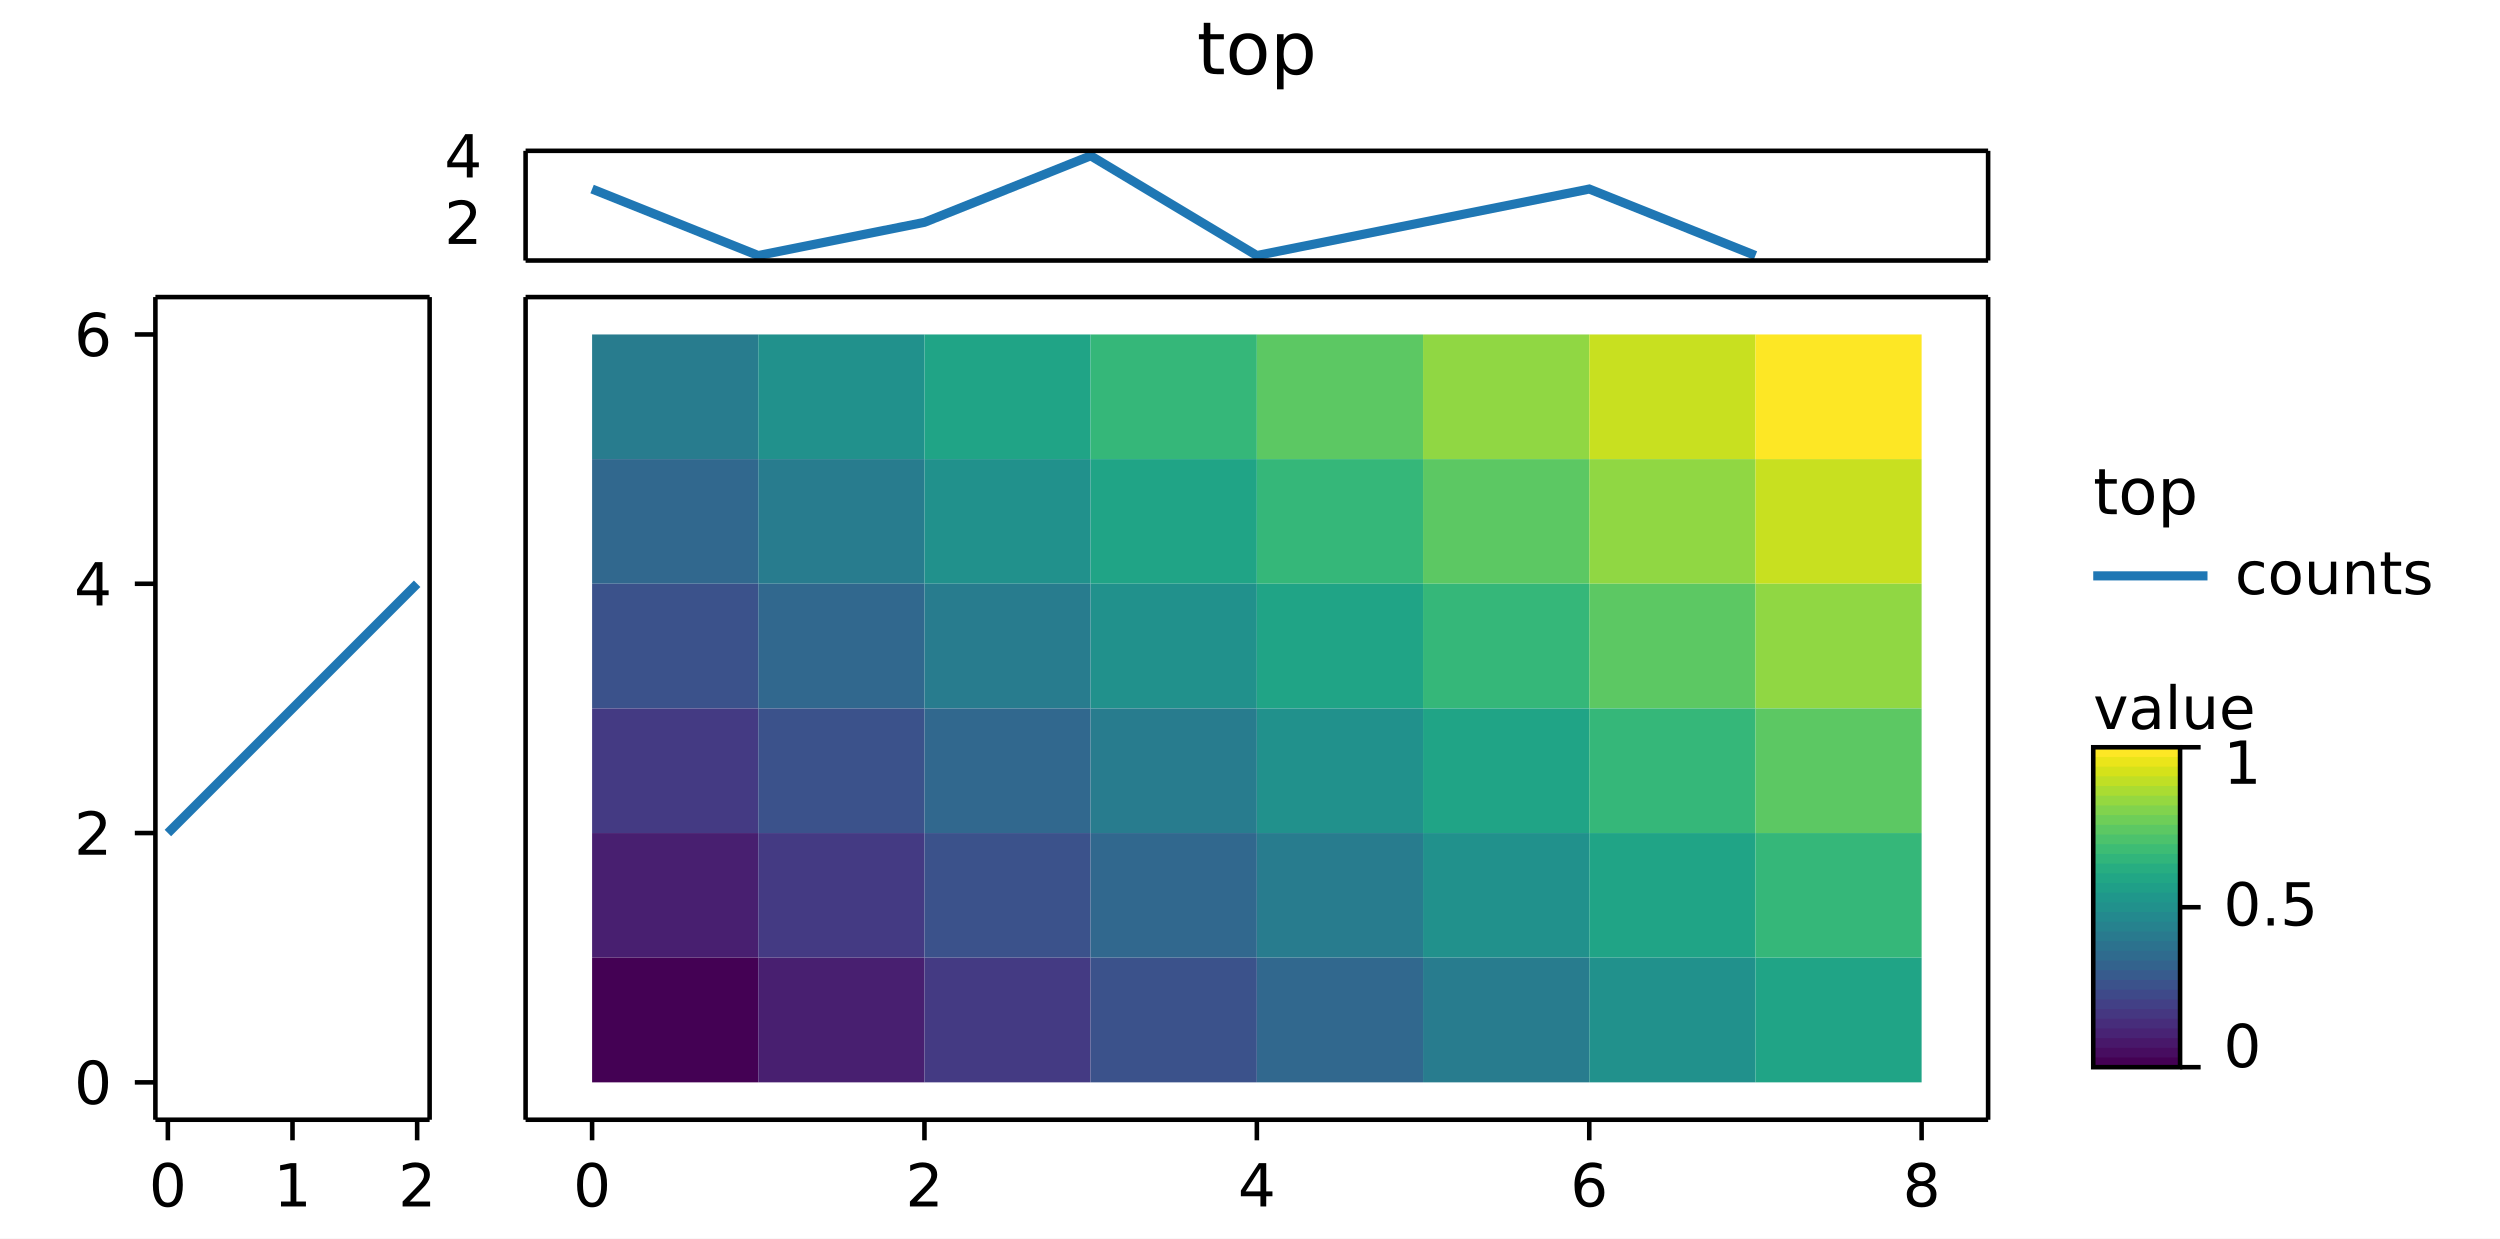
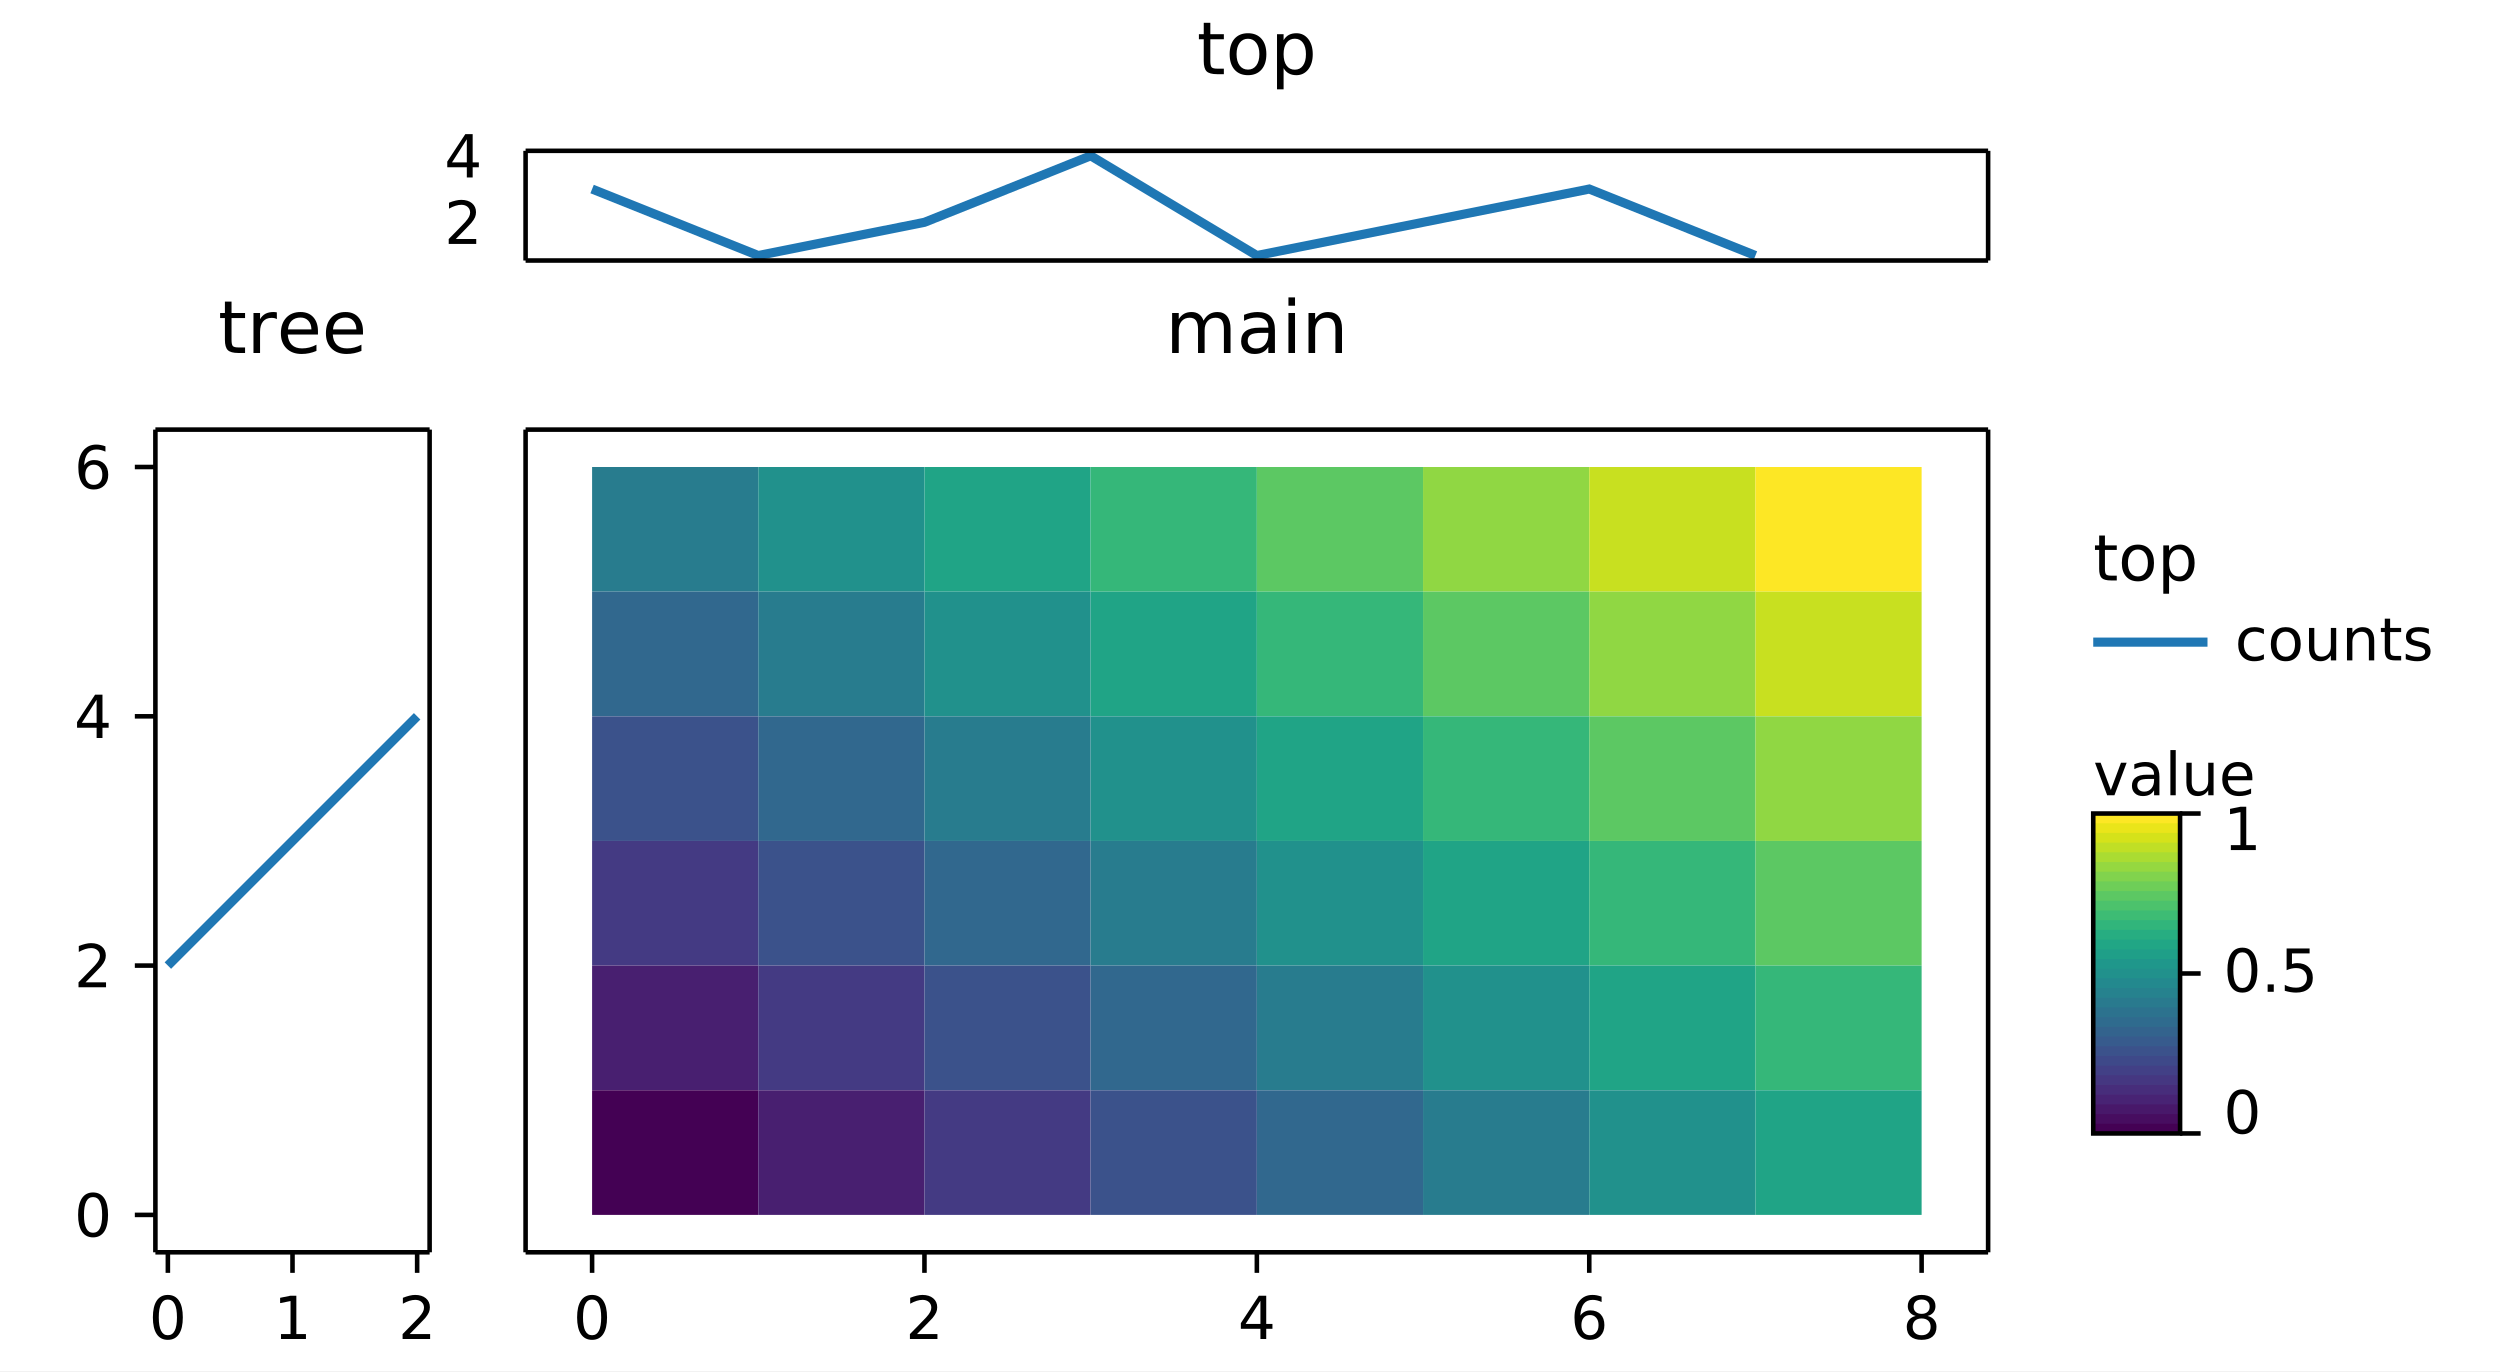
- <svg xmlns="http://www.w3.org/2000/svg" width="547" height="271" viewBox="0 0 547 271" font-family="DejaVu Sans, Bitstream Vera Sans, Verdana, Arial, sans-serif" font-size="11" data-plotlet-version="0.6.0" data-plotlet-schema="2" data-plotlet-kind="layout">
-   <rect width="547" height="271" fill="#fff" />
+ <svg xmlns="http://www.w3.org/2000/svg" width="547" height="300" viewBox="0 0 547 300" font-family="DejaVu Sans, Bitstream Vera Sans, Verdana, Arial, sans-serif" font-size="11" data-plotlet-version="0.6.0" data-plotlet-schema="2" data-plotlet-kind="layout">
+   <rect width="547" height="300" fill="#fff" />
  <g transform="translate(4,4)">
    <g transform="translate(111.00,29.00)" data-plotlet-kind="panel" data-plotlet-title="top" data-plotlet-xscale="linear" data-plotlet-yscale="linear" data-plotlet-xlim="-0.4,8.4" data-plotlet-ylim="0.85,4.15" data-plotlet-panel-bbox="102,4,337,53" data-plotlet-data-area="13,29,320,24">
      <svg x="0" y="0" width="320" height="24" overflow="hidden">
        <g class="plotlet-artist" data-plotlet-type="line" data-plotlet-index="0" data-plotlet-label="counts" data-plotlet-color="#1f77b4" data-plotlet-n="8" data-plotlet-x-min="0" data-plotlet-x-max="7" data-plotlet-y-min="1" data-plotlet-y-max="4">
          <path d="M14.55,8.36L50.91,22.91L87.27,15.64L123.64,1.09L160.00,22.91L196.36,15.64L232.73,8.36L269.09,22.91" fill="none" stroke="#1f77b4" stroke-width="2.00" />
        </g>
      </svg>
      <line x1="0.00" x2="320.00" y1="0.00" y2="0.00" stroke="#000000" stroke-width="1.00" />
      <line x1="0.00" x2="320.00" y1="24.00" y2="24.00" stroke="#000000" stroke-width="1.00" />
      <line x1="0.00" x2="0.00" y1="0.00" y2="24.00" stroke="#000000" stroke-width="1.00" />
      <line x1="320.00" x2="320.00" y1="0.00" y2="24.00" stroke="#000000" stroke-width="1.00" />
      <path d="M-15.28 19.30H-10.80V20.37H-16.82V19.30Q-16.09 18.54 -14.83 17.27Q-13.57 16.00 -13.25 15.63Q-12.63 14.93 -12.39 14.46Q-12.14 13.98 -12.14 13.51Q-12.14 12.76 -12.67 12.28Q-13.20 11.81 -14.05 11.81Q-14.65 11.81 -15.32 12.02Q-15.99 12.22 -16.76 12.65V11.35Q-15.98 11.04 -15.31 10.89Q-14.64 10.73 -14.08 10.73Q-12.60 10.73 -11.73 11.46Q-10.85 12.20 -10.85 13.43Q-10.85 14.01 -11.07 14.54Q-11.29 15.06 -11.87 15.77Q-12.03 15.96 -12.88 16.84Q-13.73 17.72 -15.28 19.30Z" fill="#000" />
      <path d="M-12.86 -2.53 -16.10 2.53H-12.86ZM-13.19 -3.65H-11.58V2.53H-10.23V3.60H-11.58V5.83H-12.86V3.60H-17.14V2.36Z" fill="#000" />
      <path d="M149.82 -28.01V-25.52H152.78V-24.41H149.82V-19.66Q149.82 -18.59 150.11 -18.28Q150.41 -17.98 151.30 -17.98H152.78V-16.77H151.30Q149.64 -16.77 149.01 -17.39Q148.38 -18.02 148.38 -19.66V-24.41H147.32V-25.52H148.38V-28.01ZM158.06 -24.52Q156.91 -24.52 156.23 -23.61Q155.56 -22.71 155.56 -21.14Q155.56 -19.57 156.23 -18.67Q156.90 -17.77 158.06 -17.77Q159.21 -17.77 159.88 -18.67Q160.55 -19.58 160.55 -21.14Q160.55 -22.70 159.88 -23.61Q159.21 -24.52 158.06 -24.52ZM158.06 -25.73Q159.94 -25.73 161.01 -24.52Q162.08 -23.30 162.08 -21.14Q162.08 -18.99 161.01 -17.77Q159.94 -16.55 158.06 -16.55Q156.18 -16.55 155.11 -17.77Q154.05 -18.99 154.05 -21.14Q154.05 -23.30 155.11 -24.52Q156.18 -25.73 158.06 -25.73ZM165.85 -18.09V-13.45H164.41V-25.52H165.85V-24.20Q166.30 -24.98 167.00 -25.36Q167.69 -25.73 168.65 -25.73Q170.24 -25.73 171.24 -24.47Q172.23 -23.20 172.23 -21.14Q172.23 -19.08 171.24 -17.81Q170.24 -16.55 168.65 -16.55Q167.69 -16.55 167.00 -16.93Q166.30 -17.30 165.85 -18.09ZM170.74 -21.14Q170.74 -22.73 170.09 -23.63Q169.44 -24.53 168.30 -24.53Q167.16 -24.53 166.50 -23.63Q165.85 -22.73 165.85 -21.14Q165.85 -19.55 166.50 -18.65Q167.16 -17.75 168.30 -17.75Q169.44 -17.75 170.09 -18.65Q170.74 -19.55 170.74 -21.14Z" fill="#000" />
    </g>
-     <g transform="translate(30.00,61.00)" data-plotlet-kind="panel" data-plotlet-title="tree" data-plotlet-xscale="linear" data-plotlet-yscale="linear" data-plotlet-xlim="-0.1,2.1" data-plotlet-ylim="-0.3,6.3" data-plotlet-panel-bbox="4,65,90,202" data-plotlet-data-area="30,0,60,180">
+     <g transform="translate(30.00,90.00)" data-plotlet-kind="panel" data-plotlet-title="tree" data-plotlet-xscale="linear" data-plotlet-yscale="linear" data-plotlet-xlim="-0.1,2.1" data-plotlet-ylim="-0.3,6.3" data-plotlet-panel-bbox="4,65,90,231" data-plotlet-data-area="30,29,60,180">
      <svg x="0" y="0" width="60" height="180" overflow="hidden">
        <g class="plotlet-artist" data-plotlet-type="line" data-plotlet-index="0" data-plotlet-color="#1f77b4" data-plotlet-n="3" data-plotlet-x-min="0" data-plotlet-x-max="2" data-plotlet-y-min="2" data-plotlet-y-max="4">
          <path d="M2.73,117.27L30.00,90.00L57.27,62.73" fill="none" stroke="#1f77b4" stroke-width="2.00" />
        </g>
      </svg>
      <line x1="0.00" x2="60.00" y1="0.00" y2="0.00" stroke="#000000" stroke-width="1.00" />
      <line x1="0.00" x2="60.00" y1="180.00" y2="180.00" stroke="#000000" stroke-width="1.00" />
      <line x1="0.00" x2="0.00" y1="0.00" y2="180.00" stroke="#000000" stroke-width="1.00" />
      <line x1="60.00" x2="60.00" y1="0.00" y2="180.00" stroke="#000000" stroke-width="1.00" />
      <line x1="2.73" x2="2.73" y1="180.00" y2="184.50" stroke="#000000" stroke-width="1.00" />
      <path d="M2.72 190.34Q1.73 190.34 1.24 191.32Q0.74 192.29 0.74 194.25Q0.74 196.20 1.24 197.17Q1.73 198.15 2.72 198.15Q3.72 198.15 4.22 197.17Q4.72 196.20 4.72 194.25Q4.72 192.29 4.22 191.32Q3.72 190.34 2.72 190.34ZM2.72 189.33Q4.32 189.33 5.16 190.59Q6.00 191.85 6.00 194.25Q6.00 196.64 5.16 197.90Q4.32 199.16 2.72 199.16Q1.13 199.16 0.29 197.90Q-0.55 196.64 -0.55 194.25Q-0.55 191.85 0.29 190.59Q1.13 189.33 2.72 189.33Z" fill="#000" />
      <line x1="30.00" x2="30.00" y1="180.00" y2="184.50" stroke="#000000" stroke-width="1.00" />
      <path d="M27.48 197.90H29.57V190.67L27.29 191.12V189.96L29.56 189.50H30.84V197.90H32.94V198.98H27.48Z" fill="#000" />
      <line x1="57.27" x2="57.27" y1="180.00" y2="184.50" stroke="#000000" stroke-width="1.00" />
      <path d="M55.63 197.90H60.11V198.98H54.09V197.90Q54.82 197.14 56.08 195.87Q57.34 194.60 57.66 194.23Q58.28 193.54 58.52 193.06Q58.77 192.58 58.77 192.12Q58.77 191.36 58.24 190.88Q57.71 190.41 56.86 190.41Q56.25 190.41 55.58 190.62Q54.91 190.83 54.15 191.25V189.96Q54.93 189.65 55.60 189.49Q56.27 189.33 56.83 189.33Q58.30 189.33 59.18 190.06Q60.06 190.80 60.06 192.03Q60.06 192.62 59.84 193.14Q59.62 193.66 59.04 194.38Q58.88 194.56 58.03 195.44Q57.18 196.32 55.63 197.90Z" fill="#000" />
      <line x1="0.00" x2="-4.50" y1="171.82" y2="171.82" stroke="#000000" stroke-width="1.00" />
      <path d="M-13.64 167.92Q-14.63 167.92 -15.13 168.90Q-15.63 169.87 -15.63 171.83Q-15.63 173.78 -15.13 174.75Q-14.63 175.73 -13.64 175.73Q-12.64 175.73 -12.14 174.75Q-11.65 173.78 -11.65 171.83Q-11.65 169.87 -12.14 168.90Q-12.64 167.92 -13.64 167.92ZM-13.64 166.91Q-12.05 166.91 -11.20 168.17Q-10.36 169.43 -10.36 171.83Q-10.36 174.22 -11.20 175.48Q-12.05 176.74 -13.64 176.74Q-15.23 176.74 -16.07 175.48Q-16.91 174.22 -16.91 171.83Q-16.91 169.43 -16.07 168.17Q-15.23 166.91 -13.64 166.91Z" fill="#000" />
      <line x1="0.00" x2="-4.50" y1="117.27" y2="117.27" stroke="#000000" stroke-width="1.00" />
      <path d="M-15.28 120.93H-10.80V122.01H-16.82V120.93Q-16.09 120.18 -14.83 118.90Q-13.57 117.63 -13.25 117.26Q-12.63 116.57 -12.39 116.09Q-12.14 115.61 -12.14 115.15Q-12.14 114.39 -12.67 113.92Q-13.20 113.44 -14.05 113.44Q-14.65 113.44 -15.32 113.65Q-15.99 113.86 -16.76 114.29V112.99Q-15.98 112.68 -15.31 112.52Q-14.64 112.36 -14.08 112.36Q-12.60 112.36 -11.73 113.10Q-10.85 113.84 -10.85 115.07Q-10.85 115.65 -11.07 116.17Q-11.29 116.70 -11.87 117.41Q-12.03 117.59 -12.88 118.47Q-13.73 119.35 -15.28 120.93Z" fill="#000" />
      <line x1="0.00" x2="-4.50" y1="62.73" y2="62.73" stroke="#000000" stroke-width="1.00" />
      <path d="M-12.86 59.11 -16.10 64.17H-12.86ZM-13.19 57.99H-11.58V64.17H-10.23V65.23H-11.58V67.47H-12.86V65.23H-17.14V63.99Z" fill="#000" />
      <line x1="0.00" x2="-4.50" y1="8.18" y2="8.18" stroke="#000000" stroke-width="1.00" />
      <path d="M-13.48 7.67Q-14.34 7.67 -14.85 8.26Q-15.35 8.85 -15.35 9.88Q-15.35 10.90 -14.85 11.50Q-14.34 12.09 -13.48 12.09Q-12.62 12.09 -12.11 11.50Q-11.61 10.90 -11.61 9.88Q-11.61 8.85 -12.11 8.26Q-12.62 7.67 -13.48 7.67ZM-10.93 3.65V4.82Q-11.42 4.59 -11.91 4.47Q-12.40 4.35 -12.88 4.35Q-14.15 4.35 -14.82 5.21Q-15.49 6.06 -15.59 7.80Q-15.21 7.25 -14.65 6.95Q-14.08 6.66 -13.40 6.66Q-11.98 6.66 -11.15 7.52Q-10.32 8.39 -10.32 9.88Q-10.32 11.34 -11.18 12.22Q-12.05 13.10 -13.48 13.10Q-15.12 13.10 -15.99 11.84Q-16.86 10.58 -16.86 8.19Q-16.86 5.94 -15.80 4.61Q-14.73 3.27 -12.93 3.27Q-12.45 3.27 -11.96 3.37Q-11.47 3.46 -10.93 3.65Z" fill="#000" />
+       <path d="M16.66 -28.01V-25.52H19.62V-24.41H16.66V-19.66Q16.66 -18.59 16.95 -18.28Q17.25 -17.98 18.14 -17.98H19.62V-16.77H18.14Q16.48 -16.77 15.85 -17.39Q15.21 -18.02 15.21 -19.66V-24.41H14.16V-25.52H15.21V-28.01ZM26.58 -24.18Q26.34 -24.32 26.05 -24.39Q25.77 -24.45 25.43 -24.45Q24.21 -24.45 23.55 -23.66Q22.90 -22.87 22.90 -21.38V-16.77H21.46V-25.52H22.90V-24.16Q23.36 -24.96 24.08 -25.35Q24.81 -25.73 25.85 -25.73Q26.00 -25.73 26.18 -25.71Q26.36 -25.70 26.57 -25.66ZM35.57 -21.51V-20.80H28.96Q29.06 -19.32 29.86 -18.54Q30.66 -17.77 32.09 -17.77Q32.92 -17.77 33.70 -17.97Q34.47 -18.17 35.24 -18.58V-17.22Q34.46 -16.89 33.65 -16.72Q32.84 -16.55 32.00 -16.55Q29.91 -16.55 28.69 -17.77Q27.46 -18.98 27.46 -21.06Q27.46 -23.21 28.62 -24.47Q29.79 -25.73 31.75 -25.73Q33.52 -25.73 34.55 -24.60Q35.57 -23.46 35.57 -21.51ZM34.14 -21.93Q34.12 -23.11 33.48 -23.81Q32.83 -24.52 31.77 -24.52Q30.57 -24.52 29.84 -23.84Q29.12 -23.16 29.01 -21.92ZM45.42 -21.51V-20.80H38.81Q38.90 -19.32 39.70 -18.54Q40.50 -17.77 41.93 -17.77Q42.76 -17.77 43.54 -17.97Q44.32 -18.17 45.08 -18.58V-17.22Q44.31 -16.89 43.50 -16.72Q42.68 -16.55 41.85 -16.55Q39.75 -16.55 38.53 -17.77Q37.31 -18.98 37.31 -21.06Q37.31 -23.21 38.47 -24.47Q39.63 -25.73 41.60 -25.73Q43.36 -25.73 44.39 -24.60Q45.42 -23.46 45.42 -21.51ZM43.98 -21.93Q43.96 -23.11 43.32 -23.81Q42.68 -24.52 41.61 -24.52Q40.41 -24.52 39.69 -23.84Q38.96 -23.16 38.86 -21.92Z" fill="#000" />
    </g>
-     <g transform="translate(111.00,61.00)" data-plotlet-kind="panel" data-plotlet-title="main" data-plotlet-xscale="linear" data-plotlet-yscale="linear" data-plotlet-xlim="-0.4,8.4" data-plotlet-ylim="-0.3,6.3" data-plotlet-panel-bbox="102,65,337,202" data-plotlet-data-area="13,0,320,180">
+     <g transform="translate(111.00,90.00)" data-plotlet-kind="panel" data-plotlet-title="main" data-plotlet-xscale="linear" data-plotlet-yscale="linear" data-plotlet-xlim="-0.4,8.4" data-plotlet-ylim="-0.3,6.3" data-plotlet-panel-bbox="102,65,337,231" data-plotlet-data-area="13,29,320,180">
      <svg x="0" y="0" width="320" height="180" overflow="hidden">
        <g class="plotlet-artist" data-plotlet-type="imshow" data-plotlet-index="0" data-plotlet-rows="6" data-plotlet-cols="8" data-plotlet-vmin="0" data-plotlet-vmax="1" data-plotlet-cmap="viridis" data-plotlet-data-encoding="rects">
          <rect x="14.55" y="8.18" width="36.36" height="27.27" fill="rgb(40,124,142)" />
          <rect x="50.91" y="8.18" width="36.36" height="27.27" fill="rgb(33,145,140)" />
          <rect x="87.27" y="8.18" width="36.36" height="27.27" fill="rgb(32,164,134)" />
          <rect x="123.64" y="8.18" width="36.36" height="27.27" fill="rgb(53,183,121)" />
          <rect x="160.00" y="8.18" width="36.36" height="27.27" fill="rgb(92,200,99)" />
          <rect x="196.36" y="8.18" width="36.36" height="27.27" fill="rgb(144,215,67)" />
          <rect x="232.73" y="8.18" width="36.36" height="27.27" fill="rgb(200,224,32)" />
          <rect x="269.09" y="8.18" width="36.36" height="27.27" fill="rgb(253,231,37)" />
          <rect x="14.55" y="35.45" width="36.36" height="27.27" fill="rgb(49,104,142)" />
          <rect x="50.91" y="35.45" width="36.36" height="27.27" fill="rgb(40,124,142)" />
          <rect x="87.27" y="35.45" width="36.36" height="27.27" fill="rgb(33,145,140)" />
          <rect x="123.64" y="35.45" width="36.36" height="27.27" fill="rgb(32,164,134)" />
          <rect x="160.00" y="35.45" width="36.36" height="27.27" fill="rgb(53,183,121)" />
          <rect x="196.36" y="35.45" width="36.36" height="27.27" fill="rgb(92,200,99)" />
          <rect x="232.73" y="35.45" width="36.36" height="27.27" fill="rgb(144,215,67)" />
          <rect x="269.09" y="35.45" width="36.36" height="27.27" fill="rgb(200,224,32)" />
          <rect x="14.55" y="62.73" width="36.36" height="27.27" fill="rgb(59,82,139)" />
          <rect x="50.91" y="62.73" width="36.36" height="27.27" fill="rgb(49,104,142)" />
          <rect x="87.27" y="62.73" width="36.36" height="27.27" fill="rgb(40,124,142)" />
          <rect x="123.64" y="62.73" width="36.36" height="27.27" fill="rgb(33,145,140)" />
          <rect x="160.00" y="62.73" width="36.36" height="27.27" fill="rgb(32,164,134)" />
          <rect x="196.36" y="62.73" width="36.36" height="27.27" fill="rgb(53,183,121)" />
          <rect x="232.73" y="62.73" width="36.36" height="27.27" fill="rgb(92,200,99)" />
          <rect x="269.09" y="62.73" width="36.36" height="27.27" fill="rgb(144,215,67)" />
          <rect x="14.55" y="90.00" width="36.36" height="27.27" fill="rgb(68,58,131)" />
          <rect x="50.91" y="90.00" width="36.36" height="27.27" fill="rgb(59,82,139)" />
          <rect x="87.27" y="90.00" width="36.36" height="27.27" fill="rgb(49,104,142)" />
          <rect x="123.64" y="90.00" width="36.36" height="27.27" fill="rgb(40,124,142)" />
          <rect x="160.00" y="90.00" width="36.36" height="27.27" fill="rgb(33,145,140)" />
          <rect x="196.36" y="90.00" width="36.36" height="27.27" fill="rgb(32,164,134)" />
          <rect x="232.73" y="90.00" width="36.36" height="27.27" fill="rgb(53,183,121)" />
          <rect x="269.09" y="90.00" width="36.36" height="27.27" fill="rgb(92,200,99)" />
          <rect x="14.55" y="117.27" width="36.36" height="27.27" fill="rgb(72,31,112)" />
          <rect x="50.91" y="117.27" width="36.36" height="27.27" fill="rgb(68,58,131)" />
          <rect x="87.27" y="117.27" width="36.36" height="27.27" fill="rgb(59,82,139)" />
          <rect x="123.64" y="117.27" width="36.36" height="27.27" fill="rgb(49,104,142)" />
          <rect x="160.00" y="117.27" width="36.36" height="27.27" fill="rgb(40,124,142)" />
          <rect x="196.36" y="117.27" width="36.36" height="27.27" fill="rgb(33,145,140)" />
          <rect x="232.73" y="117.27" width="36.36" height="27.27" fill="rgb(32,164,134)" />
          <rect x="269.09" y="117.27" width="36.36" height="27.27" fill="rgb(53,183,121)" />
          <rect x="14.55" y="144.55" width="36.36" height="27.27" fill="rgb(68,1,84)" />
          <rect x="50.91" y="144.55" width="36.36" height="27.27" fill="rgb(72,31,112)" />
          <rect x="87.27" y="144.55" width="36.36" height="27.27" fill="rgb(68,58,131)" />
          <rect x="123.64" y="144.55" width="36.36" height="27.27" fill="rgb(59,82,139)" />
          <rect x="160.00" y="144.55" width="36.36" height="27.27" fill="rgb(49,104,142)" />
          <rect x="196.36" y="144.55" width="36.36" height="27.27" fill="rgb(40,124,142)" />
          <rect x="232.73" y="144.55" width="36.36" height="27.27" fill="rgb(33,145,140)" />
          <rect x="269.09" y="144.55" width="36.36" height="27.27" fill="rgb(32,164,134)" />
        </g>
      </svg>
      <line x1="0.00" x2="320.00" y1="0.00" y2="0.00" stroke="#000000" stroke-width="1.00" />
      <line x1="0.00" x2="320.00" y1="180.00" y2="180.00" stroke="#000000" stroke-width="1.00" />
      <line x1="0.00" x2="0.00" y1="0.00" y2="180.00" stroke="#000000" stroke-width="1.00" />
      <line x1="320.00" x2="320.00" y1="0.00" y2="180.00" stroke="#000000" stroke-width="1.00" />
      <line x1="14.55" x2="14.55" y1="180.00" y2="184.50" stroke="#000000" stroke-width="1.00" />
      <path d="M14.54 190.34Q13.55 190.34 13.05 191.32Q12.56 192.29 12.56 194.25Q12.56 196.20 13.05 197.17Q13.55 198.15 14.54 198.15Q15.54 198.15 16.04 197.17Q16.54 196.20 16.54 194.25Q16.54 192.29 16.04 191.32Q15.54 190.34 14.54 190.34ZM14.54 189.33Q16.14 189.33 16.98 190.59Q17.82 191.85 17.82 194.25Q17.82 196.64 16.98 197.90Q16.14 199.16 14.54 199.16Q12.95 199.16 12.11 197.90Q11.27 196.64 11.27 194.25Q11.27 191.85 12.11 190.59Q12.95 189.33 14.54 189.33Z" fill="#000" />
      <line x1="87.27" x2="87.27" y1="180.00" y2="184.50" stroke="#000000" stroke-width="1.00" />
      <path d="M85.63 197.90H90.11V198.98H84.09V197.90Q84.82 197.14 86.08 195.87Q87.34 194.60 87.66 194.23Q88.28 193.54 88.52 193.06Q88.77 192.58 88.77 192.12Q88.77 191.36 88.24 190.88Q87.71 190.41 86.86 190.41Q86.25 190.41 85.58 190.62Q84.91 190.83 84.15 191.25V189.96Q84.93 189.65 85.60 189.49Q86.27 189.33 86.83 189.33Q88.30 189.33 89.18 190.06Q90.06 190.80 90.06 192.03Q90.06 192.62 89.84 193.14Q89.62 193.66 89.04 194.38Q88.88 194.56 88.03 195.44Q87.18 196.32 85.63 197.90Z" fill="#000" />
      <line x1="160.00" x2="160.00" y1="180.00" y2="184.50" stroke="#000000" stroke-width="1.00" />
      <path d="M160.78 190.62 157.54 195.68H160.78ZM160.44 189.50H162.05V195.68H163.41V196.74H162.05V198.98H160.78V196.74H156.50V195.50Z" fill="#000" />
      <line x1="232.73" x2="232.73" y1="180.00" y2="184.50" stroke="#000000" stroke-width="1.00" />
      <path d="M232.88 193.73Q232.02 193.73 231.51 194.32Q231.01 194.91 231.01 195.94Q231.01 196.96 231.51 197.55Q232.02 198.15 232.88 198.15Q233.75 198.15 234.25 197.55Q234.76 196.96 234.76 195.94Q234.76 194.91 234.25 194.32Q233.75 193.73 232.88 193.73ZM235.43 189.71V190.88Q234.95 190.65 234.45 190.53Q233.96 190.41 233.48 190.41Q232.21 190.41 231.54 191.26Q230.87 192.12 230.78 193.85Q231.15 193.30 231.71 193.01Q232.28 192.71 232.96 192.71Q234.39 192.71 235.22 193.58Q236.04 194.44 236.04 195.94Q236.04 197.40 235.18 198.28Q234.32 199.16 232.88 199.16Q231.24 199.16 230.37 197.90Q229.50 196.64 229.50 194.25Q229.50 192.00 230.57 190.66Q231.63 189.33 233.43 189.33Q233.91 189.33 234.40 189.42Q234.89 189.52 235.43 189.71Z" fill="#000" />
      <line x1="305.45" x2="305.45" y1="180.00" y2="184.50" stroke="#000000" stroke-width="1.00" />
      <path d="M305.45 194.48Q304.54 194.48 304.01 194.97Q303.49 195.45 303.49 196.31Q303.49 197.17 304.01 197.66Q304.54 198.15 305.45 198.15Q306.37 198.15 306.89 197.65Q307.42 197.16 307.42 196.31Q307.42 195.45 306.90 194.97Q306.37 194.48 305.45 194.48ZM304.17 193.93Q303.34 193.73 302.88 193.16Q302.42 192.60 302.42 191.79Q302.42 190.65 303.23 189.99Q304.04 189.33 305.45 189.33Q306.87 189.33 307.67 189.99Q308.48 190.65 308.48 191.79Q308.48 192.60 308.02 193.16Q307.56 193.73 306.74 193.93Q307.67 194.15 308.18 194.77Q308.70 195.40 308.70 196.31Q308.70 197.69 307.86 198.42Q307.02 199.16 305.45 199.16Q303.88 199.16 303.04 198.42Q302.20 197.69 302.20 196.31Q302.20 195.40 302.72 194.77Q303.24 194.15 304.17 193.93ZM303.70 191.91Q303.70 192.64 304.16 193.05Q304.62 193.47 305.45 193.47Q306.28 193.47 306.74 193.05Q307.21 192.64 307.21 191.91Q307.21 191.17 306.74 190.76Q306.28 190.34 305.45 190.34Q304.62 190.34 304.16 190.76Q303.70 191.17 303.70 191.91Z" fill="#000" />
+       <path d="M148.33 -23.84Q148.87 -24.81 149.62 -25.27Q150.37 -25.73 151.39 -25.73Q152.75 -25.73 153.50 -24.78Q154.24 -23.82 154.24 -22.05V-16.77H152.79V-22.01Q152.79 -23.27 152.35 -23.88Q151.90 -24.48 150.99 -24.48Q149.87 -24.48 149.22 -23.74Q148.57 -23.00 148.57 -21.72V-16.77H147.13V-22.01Q147.13 -23.27 146.68 -23.88Q146.24 -24.48 145.31 -24.48Q144.21 -24.48 143.56 -23.74Q142.91 -22.99 142.91 -21.72V-16.77H141.46V-25.52H142.91V-24.16Q143.40 -24.97 144.09 -25.35Q144.78 -25.73 145.72 -25.73Q146.68 -25.73 147.34 -25.25Q148.01 -24.77 148.33 -23.84ZM161.08 -21.17Q159.34 -21.17 158.67 -20.77Q158.00 -20.38 158.00 -19.41Q158.00 -18.65 158.50 -18.20Q159.00 -17.75 159.87 -17.75Q161.07 -17.75 161.79 -18.60Q162.51 -19.45 162.51 -20.85V-21.17ZM163.95 -21.77V-16.77H162.51V-18.10Q162.02 -17.30 161.29 -16.93Q160.55 -16.55 159.49 -16.55Q158.14 -16.55 157.35 -17.30Q156.56 -18.05 156.56 -19.32Q156.56 -20.80 157.55 -21.55Q158.54 -22.30 160.50 -22.30H162.51V-22.44Q162.51 -23.43 161.86 -23.97Q161.21 -24.52 160.03 -24.52Q159.28 -24.52 158.57 -24.34Q157.86 -24.16 157.20 -23.80V-25.12Q157.99 -25.43 158.73 -25.58Q159.47 -25.73 160.18 -25.73Q162.07 -25.73 163.01 -24.75Q163.95 -23.77 163.95 -21.77ZM166.91 -25.52H168.35V-16.77H166.91ZM166.91 -28.93H168.35V-27.11H166.91ZM178.63 -22.05V-16.77H177.19V-22.01Q177.19 -23.25 176.71 -23.87Q176.22 -24.48 175.25 -24.48Q174.09 -24.48 173.42 -23.74Q172.75 -23.00 172.75 -21.72V-16.77H171.30V-25.52H172.75V-24.16Q173.26 -24.95 173.96 -25.34Q174.66 -25.73 175.57 -25.73Q177.08 -25.73 177.86 -24.80Q178.63 -23.87 178.63 -22.05Z" fill="#000" />
    </g>
-     <g transform="translate(443.00,61.00)" data-plotlet-kind="legend" data-plotlet-legend-bbox="447,65,96,202">
-       <g transform="translate(0,25.50)">
+     <g transform="translate(443.00,61.00)" data-plotlet-kind="legend" data-plotlet-legend-bbox="447,65,96,231">
+       <g transform="translate(0,40.00)">
        <path d="M13.56 12.17V14.34H16.15V15.32H13.56V19.48Q13.56 20.41 13.82 20.68Q14.08 20.95 14.86 20.95H16.15V22.00H14.86Q13.41 22.00 12.85 21.46Q12.30 20.91 12.30 19.48V15.32H11.38V14.34H12.30V12.17ZM20.78 15.23Q19.76 15.23 19.18 16.02Q18.59 16.80 18.59 18.18Q18.59 19.55 19.17 20.34Q19.76 21.13 20.78 21.13Q21.78 21.13 22.37 20.34Q22.96 19.55 22.96 18.18Q22.96 16.82 22.37 16.02Q21.78 15.23 20.78 15.23ZM20.78 14.16Q22.42 14.16 23.35 15.23Q24.29 16.29 24.29 18.18Q24.29 20.06 23.35 21.13Q22.42 22.20 20.78 22.20Q19.13 22.20 18.19 21.13Q17.26 20.06 17.26 18.18Q17.26 16.29 18.19 15.23Q19.13 14.16 20.78 14.16ZM27.59 20.85V24.91H26.33V14.34H27.59V15.51Q27.99 14.82 28.59 14.49Q29.20 14.16 30.04 14.16Q31.43 14.16 32.30 15.27Q33.18 16.37 33.18 18.18Q33.18 19.98 32.30 21.09Q31.43 22.20 30.04 22.20Q29.20 22.20 28.59 21.87Q27.99 21.54 27.59 20.85ZM31.87 18.18Q31.87 16.79 31.30 16.00Q30.73 15.21 29.73 15.21Q28.73 15.21 28.16 16.00Q27.59 16.79 27.59 18.18Q27.59 19.57 28.16 20.36Q28.73 21.15 29.73 21.15Q30.73 21.15 31.30 20.36Q31.87 19.57 31.87 18.18Z" fill="#000" />
        <line x1="11.00" x2="36.00" y1="35.50" y2="35.50" stroke="#1f77b4" stroke-width="2.00" />
        <path d="M48.34 32.66V33.76Q47.85 33.48 47.35 33.35Q46.85 33.21 46.34 33.21Q45.21 33.21 44.58 33.93Q43.95 34.65 43.95 35.95Q43.95 37.25 44.58 37.97Q45.21 38.69 46.34 38.69Q46.85 38.69 47.35 38.56Q47.85 38.42 48.34 38.15V39.23Q47.85 39.46 47.33 39.57Q46.81 39.68 46.21 39.68Q44.61 39.68 43.66 38.67Q42.72 37.67 42.72 35.95Q42.72 34.21 43.67 33.22Q44.63 32.22 46.29 32.22Q46.83 32.22 47.34 32.33Q47.86 32.44 48.34 32.66ZM53.13 33.21Q52.19 33.21 51.64 33.94Q51.10 34.68 51.10 35.95Q51.10 37.23 51.64 37.96Q52.18 38.69 53.13 38.69Q54.06 38.69 54.61 37.96Q55.15 37.22 55.15 35.95Q55.15 34.69 54.61 33.95Q54.06 33.21 53.13 33.21ZM53.13 32.22Q54.65 32.22 55.52 33.21Q56.39 34.20 56.39 35.95Q56.39 37.70 55.52 38.69Q54.65 39.68 53.13 39.68Q51.60 39.68 50.73 38.69Q49.86 37.70 49.86 35.95Q49.86 34.20 50.73 33.21Q51.60 32.22 53.13 32.22ZM58.21 36.69V32.39H59.37V36.65Q59.37 37.66 59.77 38.16Q60.16 38.67 60.95 38.67Q61.89 38.67 62.44 38.07Q62.99 37.46 62.99 36.42V32.39H64.16V39.50H62.99V38.41Q62.57 39.06 62.00 39.37Q61.44 39.68 60.70 39.68Q59.48 39.68 58.84 38.92Q58.21 38.16 58.21 36.69ZM61.14 32.22ZM72.48 35.21V39.50H71.31V35.25Q71.31 34.24 70.91 33.74Q70.52 33.23 69.73 33.23Q68.79 33.23 68.24 33.84Q67.70 34.44 67.70 35.48V39.50H66.52V32.39H67.70V33.50Q68.11 32.85 68.68 32.54Q69.25 32.22 69.99 32.22Q71.22 32.22 71.85 32.98Q72.48 33.74 72.48 35.21ZM75.96 30.37V32.39H78.37V33.30H75.96V37.16Q75.96 38.03 76.20 38.27Q76.44 38.52 77.17 38.52H78.37V39.50H77.17Q75.81 39.50 75.30 39.00Q74.79 38.49 74.79 37.16V33.30H73.93V32.39H74.79V30.37ZM84.43 32.60V33.70Q83.94 33.45 83.41 33.32Q82.87 33.20 82.30 33.20Q81.43 33.20 81.00 33.46Q80.56 33.73 80.56 34.26Q80.56 34.67 80.87 34.90Q81.18 35.13 82.12 35.34L82.52 35.43Q83.77 35.70 84.29 36.18Q84.81 36.67 84.81 37.54Q84.81 38.53 84.03 39.11Q83.25 39.68 81.88 39.68Q81.30 39.68 80.69 39.57Q80.07 39.46 79.38 39.24V38.03Q80.03 38.37 80.66 38.54Q81.29 38.71 81.90 38.71Q82.73 38.71 83.17 38.42Q83.62 38.14 83.62 37.63Q83.62 37.15 83.29 36.90Q82.97 36.64 81.89 36.41L81.48 36.31Q80.40 36.08 79.91 35.61Q79.43 35.14 79.43 34.31Q79.43 33.31 80.14 32.77Q80.85 32.22 82.16 32.22Q82.81 32.22 83.38 32.31Q83.95 32.41 84.43 32.60Z" fill="#000" />
        <path d="M11.39 61.89H12.62L14.85 67.86L17.07 61.89H18.31L15.64 69.00H14.05ZM23.15 65.43Q21.73 65.43 21.19 65.75Q20.64 66.07 20.64 66.85Q20.64 67.48 21.05 67.84Q21.46 68.21 22.17 68.21Q23.14 68.21 23.72 67.52Q24.31 66.83 24.31 65.69V65.43ZM25.48 64.94V69.00H24.31V67.92Q23.91 68.57 23.31 68.88Q22.72 69.18 21.85 69.18Q20.76 69.18 20.12 68.57Q19.47 67.96 19.47 66.93Q19.47 65.73 20.28 65.12Q21.08 64.51 22.67 64.51H24.31V64.40Q24.31 63.59 23.78 63.15Q23.25 62.71 22.29 62.71Q21.68 62.71 21.11 62.86Q20.53 63.00 19.99 63.29V62.21Q20.64 61.97 21.24 61.84Q21.84 61.72 22.41 61.72Q23.96 61.72 24.72 62.52Q25.48 63.32 25.48 64.94ZM27.88 59.12H29.05V69.00H27.88ZM31.38 66.19V61.89H32.54V66.15Q32.54 67.16 32.94 67.66Q33.33 68.17 34.12 68.17Q35.06 68.17 35.61 67.57Q36.16 66.96 36.16 65.92V61.89H37.33V69.00H36.16V67.91Q35.74 68.56 35.18 68.87Q34.61 69.18 33.87 69.18Q32.65 69.18 32.01 68.42Q31.38 67.66 31.38 66.19ZM34.31 61.72ZM45.82 65.15V65.72H40.45Q40.52 66.93 41.17 67.56Q41.82 68.19 42.99 68.19Q43.66 68.19 44.29 68.03Q44.92 67.86 45.54 67.53V68.64Q44.92 68.90 44.26 69.04Q43.60 69.18 42.92 69.18Q41.21 69.18 40.22 68.19Q39.23 67.20 39.23 65.52Q39.23 63.77 40.17 62.74Q41.11 61.72 42.71 61.72Q44.15 61.72 44.98 62.64Q45.82 63.57 45.82 65.15ZM44.65 64.81Q44.64 63.85 44.11 63.28Q43.59 62.71 42.73 62.71Q41.75 62.71 41.16 63.26Q40.57 63.81 40.48 64.82Z" fill="#000" />
        <rect x="11.00" y="73.00" width="19.00" height="3.12" fill="rgb(253,231,37)" />
        <rect x="11.00" y="75.12" width="19.00" height="3.12" fill="rgb(234,229,26)" />
        <rect x="11.00" y="77.24" width="19.00" height="3.12" fill="rgb(213,226,26)" />
        <rect x="11.00" y="79.36" width="19.00" height="3.12" fill="rgb(192,223,37)" />
        <rect x="11.00" y="81.48" width="19.00" height="3.12" fill="rgb(170,220,50)" />
        <rect x="11.00" y="83.61" width="19.00" height="3.12" fill="rgb(149,216,64)" />
        <rect x="11.00" y="85.73" width="19.00" height="3.12" fill="rgb(129,211,77)" />
        <rect x="11.00" y="87.85" width="19.00" height="3.12" fill="rgb(110,206,88)" />
        <rect x="11.00" y="89.97" width="19.00" height="3.12" fill="rgb(92,200,99)" />
        <rect x="11.00" y="92.09" width="19.00" height="3.12" fill="rgb(76,194,108)" />
        <rect x="11.00" y="94.21" width="19.00" height="3.12" fill="rgb(61,188,116)" />
        <rect x="11.00" y="96.33" width="19.00" height="3.12" fill="rgb(49,181,123)" />
        <rect x="11.00" y="98.45" width="19.00" height="3.12" fill="rgb(39,173,129)" />
        <rect x="11.00" y="100.58" width="19.00" height="3.12" fill="rgb(33,166,133)" />
        <rect x="11.00" y="102.70" width="19.00" height="3.12" fill="rgb(31,159,136)" />
        <rect x="11.00" y="104.82" width="19.00" height="3.12" fill="rgb(31,151,139)" />
        <rect x="11.00" y="106.94" width="19.00" height="3.12" fill="rgb(33,145,140)" />
        <rect x="11.00" y="109.06" width="19.00" height="3.12" fill="rgb(35,137,142)" />
        <rect x="11.00" y="111.18" width="19.00" height="3.12" fill="rgb(38,130,142)" />
        <rect x="11.00" y="113.30" width="19.00" height="3.12" fill="rgb(41,122,142)" />
        <rect x="11.00" y="115.42" width="19.00" height="3.12" fill="rgb(44,114,142)" />
        <rect x="11.00" y="117.55" width="19.00" height="3.12" fill="rgb(47,107,142)" />
        <rect x="11.00" y="119.67" width="19.00" height="3.12" fill="rgb(51,99,141)" />
        <rect x="11.00" y="121.79" width="19.00" height="3.12" fill="rgb(55,91,141)" />
        <rect x="11.00" y="123.91" width="19.00" height="3.12" fill="rgb(59,82,139)" />
        <rect x="11.00" y="126.03" width="19.00" height="3.12" fill="rgb(62,73,137)" />
        <rect x="11.00" y="128.15" width="19.00" height="3.12" fill="rgb(66,64,134)" />
        <rect x="11.00" y="130.27" width="19.00" height="3.12" fill="rgb(69,55,129)" />
        <rect x="11.00" y="132.39" width="19.00" height="3.12" fill="rgb(71,45,123)" />
        <rect x="11.00" y="134.52" width="19.00" height="3.12" fill="rgb(72,35,116)" />
        <rect x="11.00" y="136.64" width="19.00" height="3.12" fill="rgb(72,24,106)" />
        <rect x="11.00" y="138.76" width="19.00" height="3.12" fill="rgb(71,13,96)" />
        <rect x="11.00" y="140.88" width="19.00" height="2.12" fill="rgb(68,1,84)" />
        <rect x="11.00" y="73.00" width="19.00" height="70.00" fill="none" stroke="#000000" stroke-width="1.00" />
        <line x1="30.00" x2="34.50" y1="143.00" y2="143.00" stroke="#000000" stroke-width="1.00" />
        <path d="M43.63 134.37Q42.64 134.37 42.14 135.34Q41.65 136.32 41.65 138.27Q41.65 140.22 42.14 141.19Q42.64 142.17 43.63 142.17Q44.63 142.17 45.13 141.19Q45.63 140.22 45.63 138.27Q45.63 136.32 45.13 135.34Q44.63 134.37 43.63 134.37ZM43.63 133.35Q45.23 133.35 46.07 134.61Q46.91 135.87 46.91 138.27Q46.91 140.66 46.07 141.92Q45.23 143.18 43.63 143.18Q42.04 143.18 41.20 141.92Q40.36 140.66 40.36 138.27Q40.36 135.87 41.20 134.61Q42.04 133.35 43.63 133.35Z" fill="#000" />
        <line x1="30.00" x2="34.50" y1="108.00" y2="108.00" stroke="#000000" stroke-width="1.00" />
        <path d="M43.63 103.37Q42.64 103.37 42.14 104.34Q41.65 105.32 41.65 107.27Q41.65 109.22 42.14 110.19Q42.64 111.17 43.63 111.17Q44.63 111.17 45.13 110.19Q45.63 109.22 45.63 107.27Q45.63 105.32 45.13 104.34Q44.63 103.37 43.63 103.37ZM43.63 102.35Q45.23 102.35 46.07 103.61Q46.91 104.87 46.91 107.27Q46.91 109.66 46.07 110.92Q45.23 112.18 43.63 112.18Q42.04 112.18 41.20 110.92Q40.36 109.66 40.36 107.27Q40.36 104.87 41.20 103.61Q42.04 102.35 43.63 102.35ZM49.16 110.39H50.50V112.00H49.16ZM53.31 102.52H58.34V103.60H54.48V105.93Q54.76 105.83 55.04 105.78Q55.32 105.73 55.60 105.73Q57.18 105.73 58.11 106.60Q59.04 107.47 59.04 108.96Q59.04 110.49 58.09 111.34Q57.13 112.18 55.40 112.18Q54.80 112.18 54.19 112.08Q53.57 111.98 52.91 111.78V110.49Q53.48 110.80 54.09 110.95Q54.70 111.10 55.38 111.10Q56.47 111.10 57.11 110.53Q57.76 109.95 57.76 108.96Q57.76 107.97 57.11 107.39Q56.47 106.81 55.38 106.81Q54.86 106.81 54.35 106.93Q53.84 107.04 53.31 107.28Z" fill="#000" />
        <line x1="30.00" x2="34.50" y1="73.00" y2="73.00" stroke="#000000" stroke-width="1.00" />
        <path d="M41.11 79.92H43.21V72.69L40.93 73.15V71.98L43.19 71.52H44.48V79.92H46.57V81.00H41.11Z" fill="#000" />
      </g>
    </g>
  </g>
</svg>
